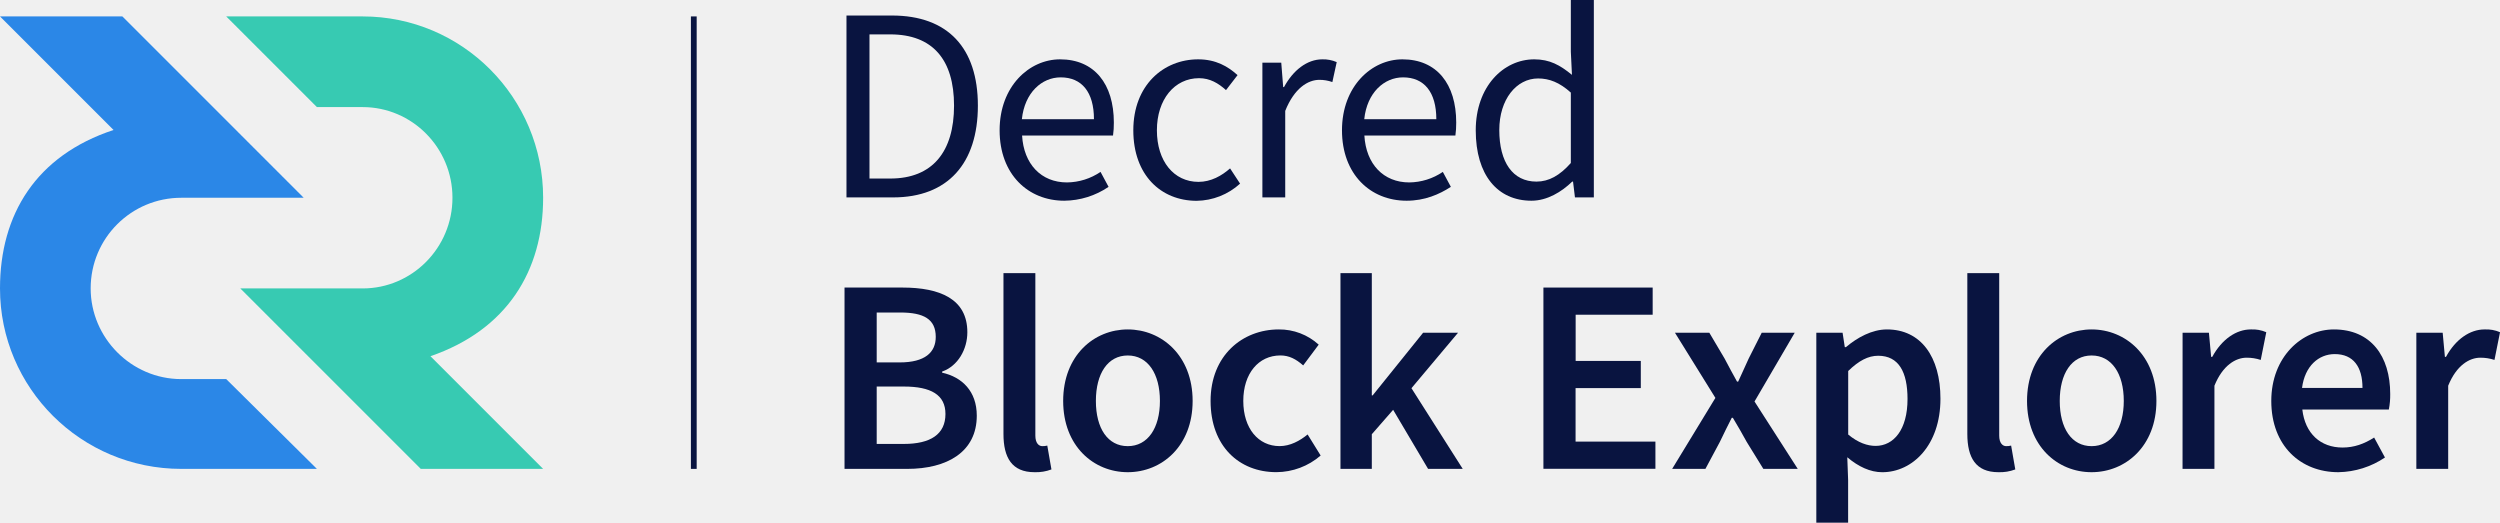
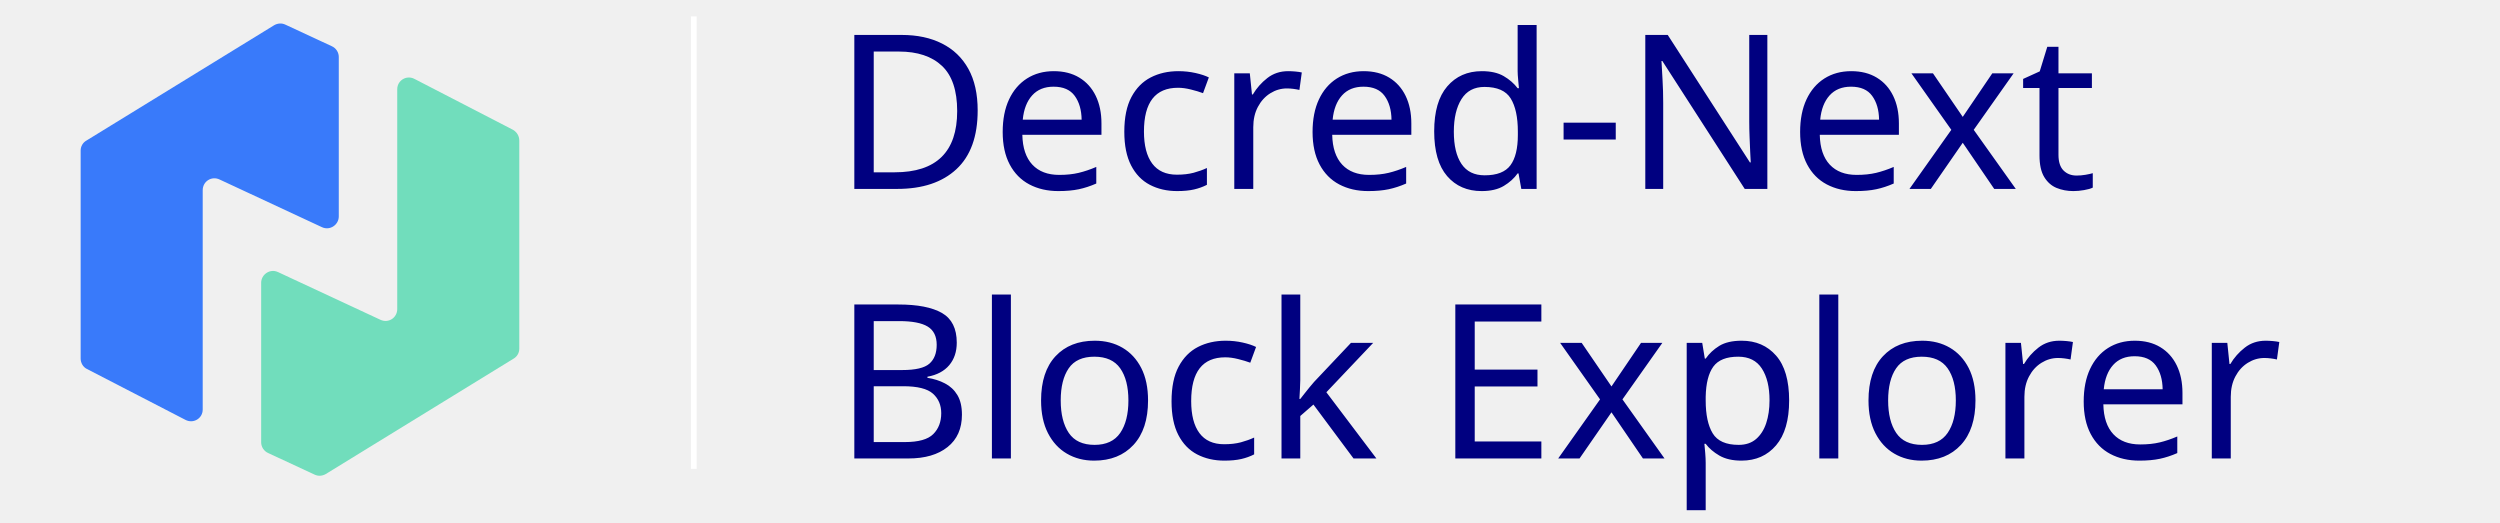
- <svg xmlns="http://www.w3.org/2000/svg" height="271.46" viewBox="0 0 1298.45 271.46" width="1298.45">
-   <g fill="#091440">
-     <g transform="translate(0 -.000001)">
-       <path d="m439.64 8.06h23.61c29.09 0 44.64 16.85 44.64 46.8s-15.55 47.67-44.06 47.67h-24.19zm22.75 84.67c22 0 33.12-14 33.12-37.87s-11.09-37-33.12-37h-10.8v74.87z" />
-       <path d="m519.18 67.68c0-22.9 15.41-36.86 31.4-36.86 17.85 0 27.93 12.81 27.93 32.83a45.43 45.43 0 0 1 -.43 6.76h-47.23c.86 14.84 9.93 24.34 23.33 24.34a31.65 31.65 0 0 0 17.42-5.47l4.17 7.77a41.62 41.62 0 0 1 -23 7.2c-18.77 0-33.59-13.68-33.59-36.57zm49-5.76c0-14.11-6.33-21.74-17.28-21.74-9.79 0-18.72 7.91-20.16 21.74z" />
-       <path d="m588.62 67.68c0-23.47 15.69-36.86 33.69-36.86 9.22 0 15.56 3.74 20.45 8.2l-6 7.78c-4-3.6-8.35-6.19-14-6.19-12.68 0-21.89 10.94-21.89 27.07 0 16 8.78 26.78 21.6 26.78 6.48 0 12.09-3.17 16.41-7l5.19 7.92a34.18 34.18 0 0 1 -22.61 8.92c-18.59-.05-32.84-13.44-32.84-36.62z" />
-       <path d="m655.66 32.54h9.8l1 12.67h.44c4.75-8.78 12-14.39 19.87-14.39a17.39 17.39 0 0 1 7.49 1.44l-2.26 10.36a19.58 19.58 0 0 0 -6.77-1.15c-5.9 0-13 4.32-17.71 16.13v44.93h-11.86z" />
-       <path d="m697 67.68c0-22.9 15.41-36.86 31.39-36.86 17.86 0 27.94 12.81 27.94 32.83a46.82 46.82 0 0 1 -.43 6.76h-47.27c.86 14.84 9.93 24.34 23.32 24.34a31.66 31.66 0 0 0 17.43-5.47l4.17 7.77c-6 3.89-13.53 7.2-23 7.2-18.76 0-33.55-13.68-33.55-36.57zm49-5.76c0-14.11-6.34-21.74-17.28-21.74-9.79 0-18.72 7.91-20.16 21.74z" />
-       <path d="m766.47 67.68c0-22.75 14.4-36.86 30.38-36.86 8.07 0 13.39 3 19.59 8.06l-.58-12v-26.88h11.95v102.53h-9.81l-1-8.21h-.43c-5.47 5.33-13 9.93-21.17 9.93-17.56 0-28.93-13.25-28.93-36.57zm49.39 17v-36.59c-5.9-5.32-11.23-7.34-17-7.34-11.23 0-20.16 10.8-20.16 26.78 0 16.71 7 26.79 19.29 26.79 6.49 0 12.11-3.17 17.87-9.65z" />
+ <svg xmlns="http://www.w3.org/2000/svg" height="271.46" viewBox="0 0 1298.45 271.46" width="1298.45" version="1.1" id="svg75">
+   <defs id="defs79">
+     <rect x="379.318" y="346.132" width="981.224" height="340.56" id="rect73535" />
+     <rect x="441.233" y="-87.443" width="848.579" height="399.882" id="rect5261" />
+   </defs>
+   <path d="m 358.84,8.53 h 3 V 243.53 h -3 z" id="path660" style="fill:#ffffff" />
+   <style type="text/css" id="style68101">
+ 	.st0{fill:#FFFFFF;}
+ 	.st1{fill:#3A79FB;}
+ 	.st2{fill:#397AFA;}
+ 	.st3{fill:#71DDBC;}
+ </style>
+   <g id="g68113" transform="translate(63.95244,314.2662)">
+     <g id="g68111" transform="matrix(2.428754,0,0,2.428754,-200.5753,-475.5819)">
+       <path class="st2" d="M 73.5,143.1 V 98.6 c 0,-0.9 0.5,-1.7 1.2,-2.1 l 40.2,-24.7 c 0.7,-0.4 1.6,-0.5 2.4,-0.1 l 9.9,4.6 c 0.9,0.4 1.5,1.3 1.5,2.3 v 34.1 c 0,1.8 -1.9,3.1 -3.6,2.3 l -21.9,-10.2 c -1.7,-0.8 -3.6,0.4 -3.6,2.3 V 154 c 0,1.9 -2,3.1 -3.7,2.2 L 74.8,145.3 C 74,144.9 73.5,144 73.5,143.1 Z" id="path68107" />
+       <path class="st3" d="M 167.3,96.5 V 141 c 0,0.9 -0.5,1.7 -1.2,2.1 l -40.2,24.7 c -0.7,0.4 -1.6,0.5 -2.4,0.1 l -9.9,-4.6 c -0.9,-0.4 -1.5,-1.3 -1.5,-2.3 v -34.1 c 0,-1.8 1.9,-3.1 3.6,-2.3 l 21.9,10.2 c 1.7,0.8 3.6,-0.4 3.6,-2.3 v -47 c 0,-1.9 2,-3.1 3.7,-2.2 L 166,94.2 c 0.8,0.5 1.3,1.3 1.3,2.3 z" id="path68109" />
    </g>
-     <g transform="translate(0 -.000001)">
-       <path d="m438.63 149.35h30.1c19.44 0 33.69 5.91 33.69 23.19 0 8.92-4.89 17.56-13.1 20.44v.58c10.37 2.3 18 9.65 18 22.32 0 18.86-15.41 27.65-36.15 27.65h-32.54zm28.66 38.88c13.1 0 18.72-5.18 18.72-13.25 0-9.21-6.2-12.67-18.44-12.67h-12.23v25.92zm2.16 42.34c13.82 0 21.6-5 21.6-15.56 0-9.93-7.49-14.25-21.6-14.25h-14.11v29.81z" />
-       <path d="m521.18 225.38v-83.52h16.56v84.39c0 4 1.88 5.47 3.6 5.47a9.92 9.92 0 0 0 2.6-.29l2.16 12.38a22.54 22.54 0 0 1 -8.79 1.44c-11.81 0-16.13-7.63-16.13-19.87z" />
-       <path d="m552.19 208.25c0-23.62 16-37.15 33.55-37.15s33.69 13.53 33.69 37.15c0 23.47-16 37-33.69 37s-33.55-13.53-33.55-37zm50.25 0c0-14.26-6.33-23.62-16.7-23.62s-16.56 9.36-16.56 23.62 6.19 23.47 16.56 23.47 16.7-9.36 16.7-23.47z" />
-       <path d="m628.75 208.25c0-23.62 16.56-37.15 35.42-37.15a30.42 30.42 0 0 1 20.74 7.9l-8.06 10.79c-3.75-3.31-7.35-5.18-11.81-5.18-11.38 0-19.3 9.36-19.3 23.62s7.78 23.47 18.87 23.47c5.47 0 10.51-2.74 14.54-6.05l6.77 10.94a35.33 35.33 0 0 1 -23 8.64c-19.34.02-34.17-13.51-34.17-36.98z" />
-       <path d="m696.21 141.86h16.28v63.51h.43l26.21-32.55h18.14l-24.19 28.8 26.64 41.91h-18l-18.15-30.68-11.08 12.68v18h-16.28z" />
-       <path d="m801.62 149.35h56.74v14.11h-40v24h33.84v14.11h-33.88v27.79h41.47v14.12h-58.17z" />
-       <path d="m890.94 206.66-21-33.84h17.85l7.92 13.39c2 3.89 4.32 8.07 6.48 12h.58c1.73-3.89 3.74-8.07 5.47-12l6.76-13.39h17.14l-20.88 35.71 22.46 35h-17.87l-8.64-14c-2.3-4.18-4.75-8.5-7.2-12.53h-.57c-2 4-4.18 8.21-6.19 12.53l-7.49 14h-17.28z" />
-       <path d="m943.36 172.82h13.64l1.15 7.49h.57c5.91-5 13.54-9.21 21.32-9.21 17.56 0 27.79 14.11 27.79 36 0 24.2-14.55 38.16-30.24 38.16-6.19 0-12.39-2.88-18.15-7.77l.44 11.81v22.17h-16.52zm47.37 34.42c0-14.11-4.61-22.47-15.26-22.47-5.19 0-10.08 2.6-15.55 7.92v33c5.18 4.32 10.08 5.9 14.25 5.9 9.36-.02 16.56-8.37 16.56-24.35z" />
-       <path d="m1021.79 225.38v-83.52h16.56v84.39c0 4 1.87 5.47 3.6 5.47a9.82 9.82 0 0 0 2.59-.29l2.16 12.38a22.45 22.45 0 0 1 -8.78 1.44c-11.81 0-16.13-7.63-16.13-19.87z" />
-       <path d="m1052.8 208.25c0-23.62 16-37.15 33.55-37.15s33.65 13.53 33.65 37.15c0 23.47-16 37-33.69 37s-33.51-13.53-33.51-37zm50.25 0c0-14.26-6.34-23.62-16.7-23.62s-16.56 9.36-16.56 23.62 6.19 23.47 16.56 23.47 16.7-9.36 16.7-23.47z" />
-       <path d="m1133.59 172.82h13.68l1.15 12.53h.58c5-9.21 12.53-14.25 20-14.25a17.92 17.92 0 0 1 8.06 1.44l-2.88 14.4a22.83 22.83 0 0 0 -7.34-1.16c-5.62 0-12.39 3.89-16.71 14.55v43.2h-16.56z" />
-       <path d="m1179.66 208.25c0-23 16-37.15 32.54-37.15 19.15 0 29.23 13.82 29.23 33.55a38.75 38.75 0 0 1 -.72 8.06h-44.93c1.45 12.53 9.51 19.73 20.88 19.73 6 0 11.24-1.87 16.42-5.19l5.62 10.37a44.59 44.59 0 0 1 -24.2 7.63c-19.58 0-34.84-13.68-34.84-37zm47.37-6.77c0-10.95-4.75-17.57-14.4-17.57-8.35 0-15.55 6.19-17 17.57z" />
-       <path d="m1255 172.82h13.68l1.15 12.53h.57c5-9.21 12.53-14.25 20-14.25a17.92 17.92 0 0 1 8.06 1.44l-2.88 14.4a22.78 22.78 0 0 0 -7.34-1.16c-5.62 0-12.38 3.89-16.7 14.55v43.2h-16.54z" />
-     </g>
-     <path d="m358.84 8.53h3v235h-3z" />
  </g>
-   <path d="m58.979 67.509-58.979-58.979h63.551l94.183 94.183h-63.551c-26.06 0-47.091 21.031-47.091 47.091 0 25.603 21.031 47.091 47.091 47.091h23.317l47.091 46.634h-70.409c-52.121 0-94.183-42.062-94.183-93.726 0-38.405 18.745-69.037 58.979-82.296z" fill="#2b87e7" fill-rule="evenodd" />
-   <path d="m223.57 185.009 58.521 58.521h-63.551l-93.726-93.726h63.551c25.603 0 46.634-21.031 46.634-47.091 0-26.06-21.031-47.091-46.634-47.091h-23.774l-47.091-47.091h70.866c51.663 0 93.726 42.062 93.726 94.183 0 37.947-18.745 68.58-58.521 82.296z" fill="#37cab2" fill-rule="evenodd" />
+   <text xml:space="preserve" id="text73533" style="font-style:normal;font-variant:normal;font-weight:normal;font-stretch:normal;font-size:112px;line-height:1.25;font-family:sans-serif;-inkscape-font-specification:'sans-serif, Normal';font-variant-ligatures:normal;font-variant-caps:normal;font-variant-numeric:normal;font-variant-east-asian:normal;white-space:pre;shape-inside:url(#rect73535);fill:#000080;fill-opacity:1;stroke:none" transform="translate(53.54416,-360.5741)">
+     <tspan x="379.318" y="458.693" id="tspan4915">Decred-Next
+ </tspan>
+     <tspan x="379.318" y="598.693" id="tspan4917">Block Explorer</tspan>
+   </text>
</svg>
